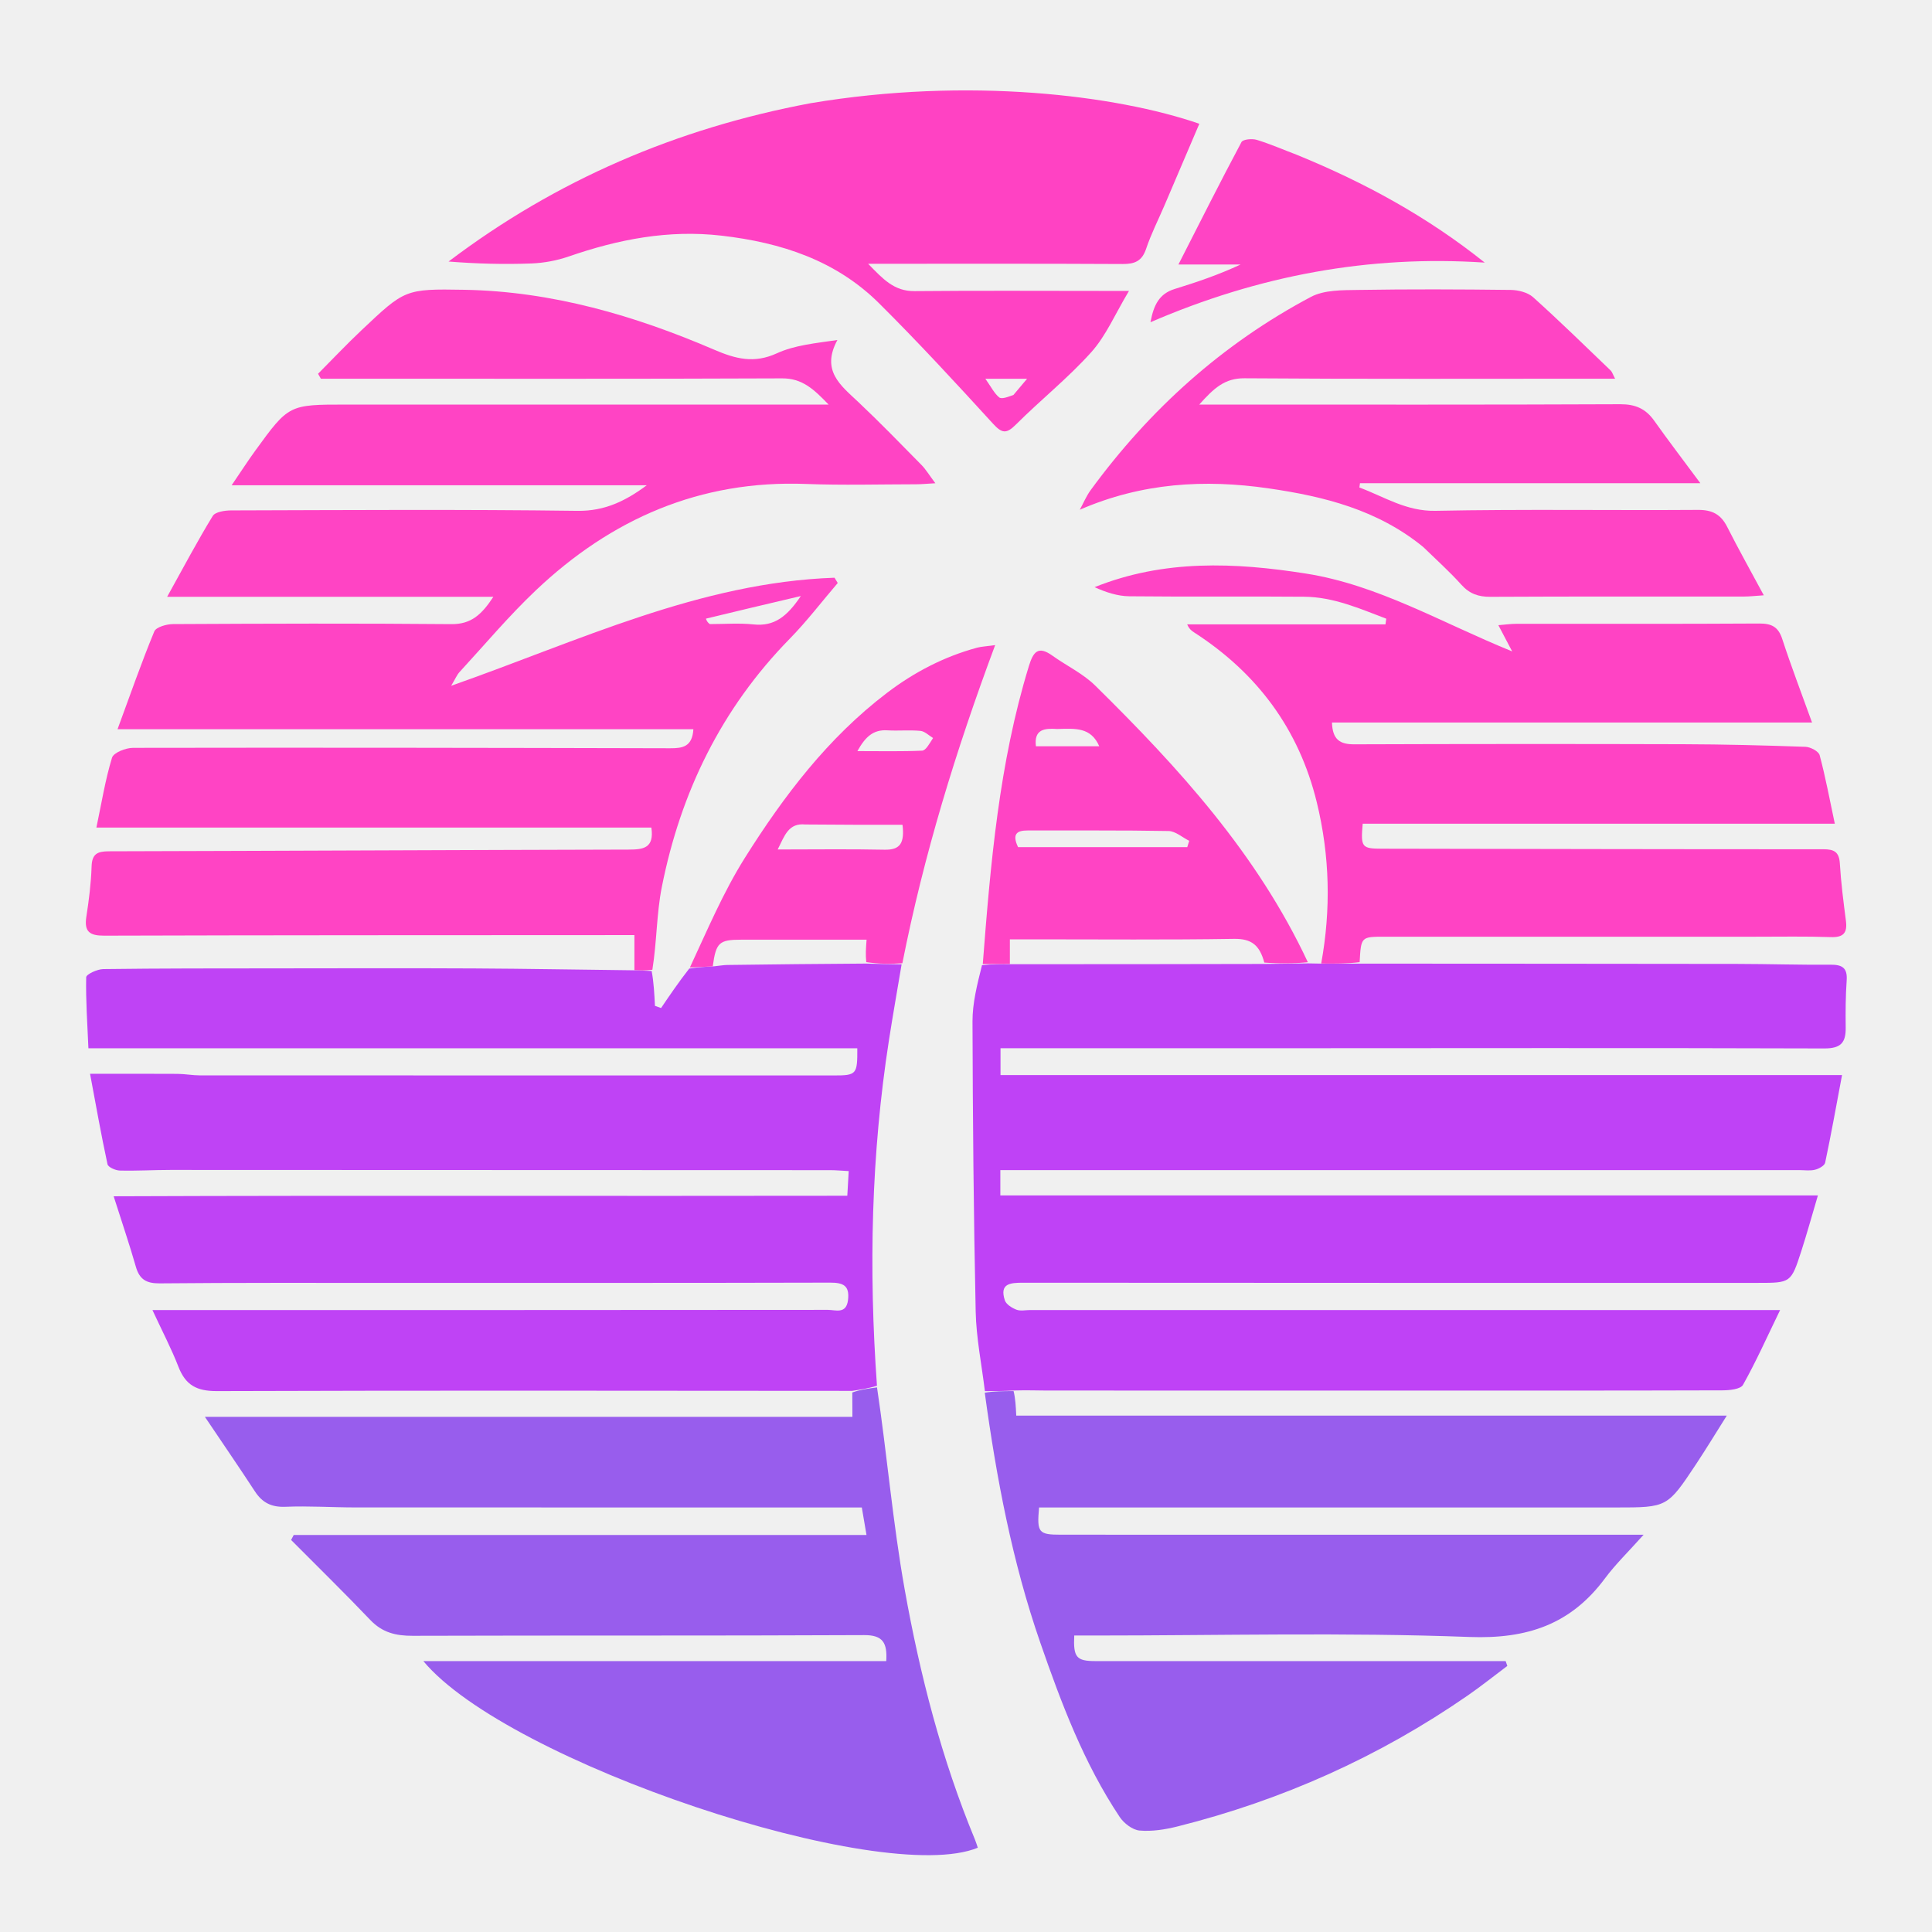
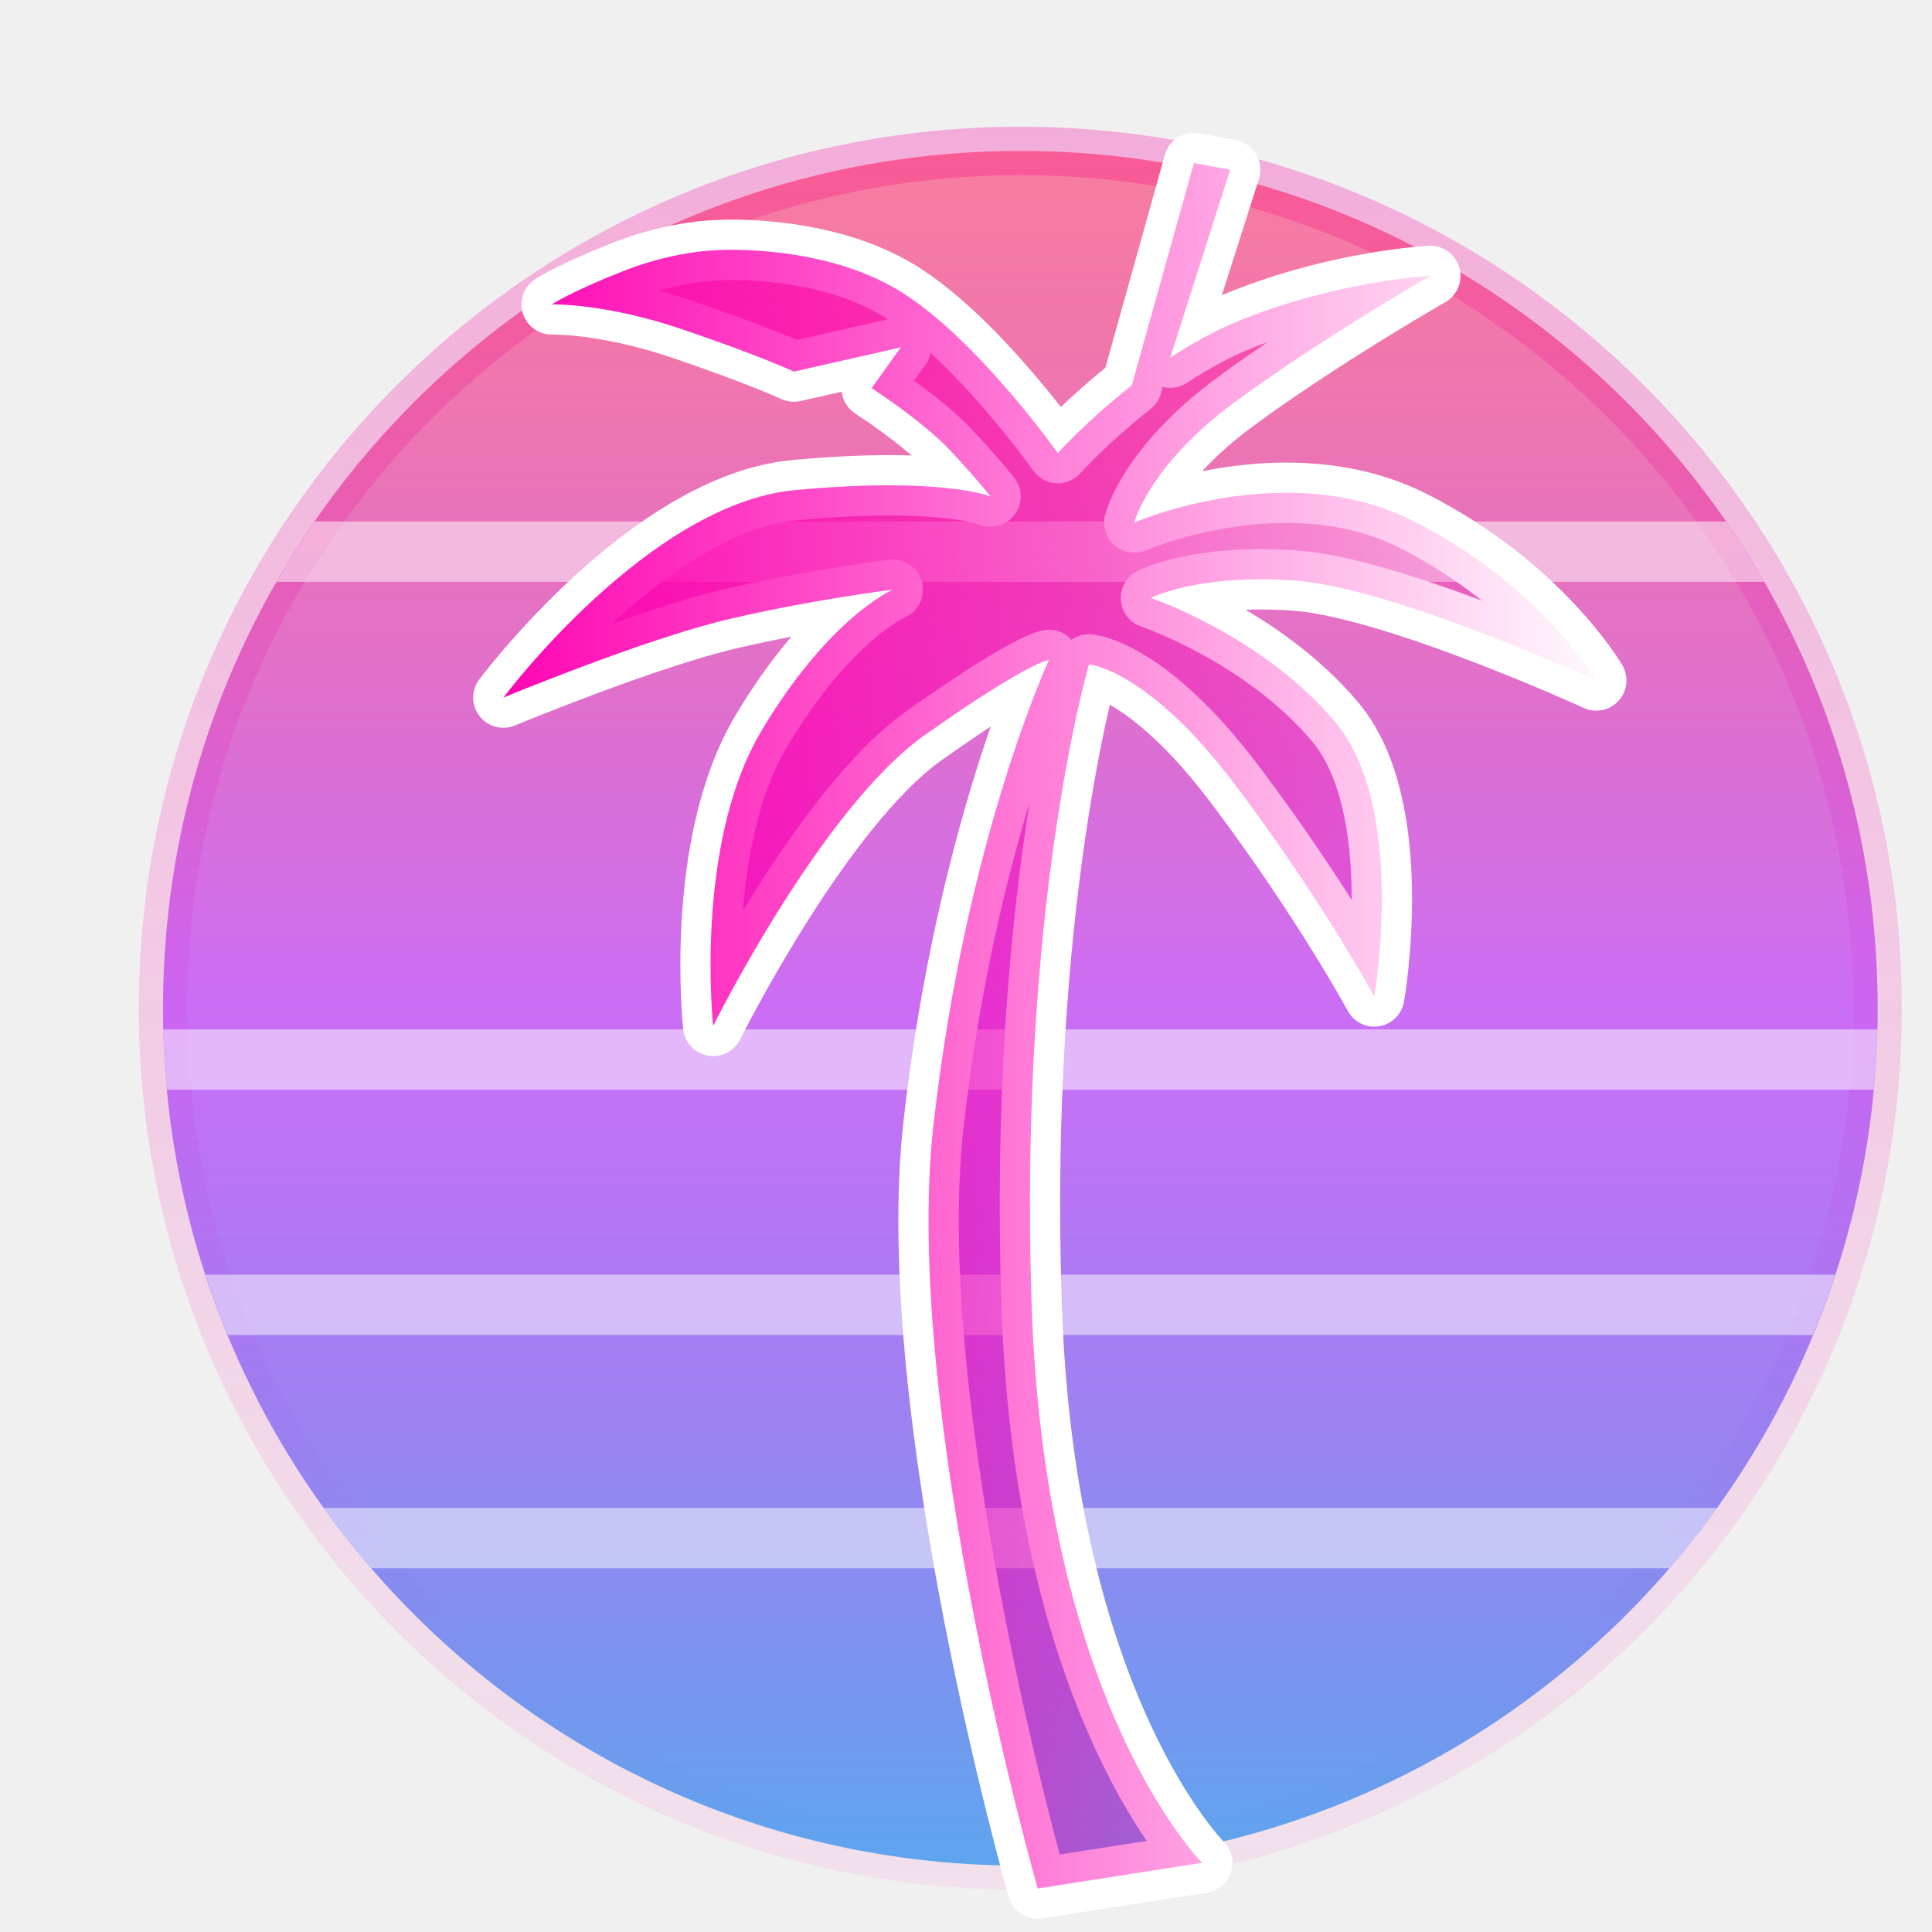
- <svg xmlns="http://www.w3.org/2000/svg" width="512" height="512" fill="none" viewBox="0 0 512 512">
-   <path fill="#bf42f6" d="M346.71 255.306c.788.006 1.577.013 3.124.059 4.006.027 7.253.015 10.501.003 33.391.022 66.783.028 100.175.078 8.174.013 16.349.279 24.522.209 3.084-.026 4.596.75 4.356 4.156-.293 4.157-.31 8.343-.259 12.513.049 3.964-1.248 5.539-5.679 5.524-48.85-.158-97.701-.071-146.552-.056-22.107.007-44.214 0-66.321 0h-5.43v7.117h223.011c-1.553 8.254-2.894 15.76-4.475 23.215-.17.802-1.666 1.617-2.685 1.87-1.312.327-2.763.099-4.155.099H265.099v6.701h216.666c-1.609 5.425-2.887 10.074-4.367 14.658-2.758 8.54-2.807 8.524-11.564 8.524-64.929 0-129.859.014-194.788-.04-3.401-.003-6.19.251-4.758 4.652.349 1.075 1.875 2.026 3.071 2.491 1.075.418 2.439.092 3.676.092l191.542.001h7.17c-3.533 7.29-6.399 13.72-9.834 19.83-.651 1.157-3.562 1.448-5.432 1.454-27.981.088-55.963.061-83.944.061-31.692 0-63.384.005-95.075-.008-2.61-.002-5.219-.124-8.53-.021-3.11.173-5.518.177-7.926.181-.849-7.032-2.289-14.051-2.44-21.098-.547-25.616-.773-51.242-.844-76.864-.014-4.88 1.228-9.763 2.52-14.927 2.88-.296 5.132-.31 7.81-.259 22.492.021 44.557-.024 67.034-.066 4.149-.049 7.886-.099 11.624-.149" />
-   <path fill="#ff44c4" d="M168.124 257.114v-9.301c-2.407 0-4.67-.001-6.933.001-44.522.025-89.044.01-133.566.146-3.858.012-5.358-1.03-4.744-5 .683-4.418 1.254-8.885 1.393-13.346.106-3.386 1.603-4.005 4.608-4.012 45.9-.11 91.801-.344 137.702-.452 3.865-.009 6.842-.344 6.032-5.831H25.546c1.39-6.599 2.354-12.681 4.138-18.513.413-1.35 3.628-2.615 5.555-2.618 47.458-.084 94.917-.01 142.375.109 3.275.008 5.855-.38 6.138-5.045H31.147c3.43-9.311 6.348-17.71 9.74-25.913.483-1.166 3.265-1.942 4.987-1.95 24.582-.124 49.165-.21 73.745.014 5.283.048 8.073-2.583 11.128-7.248h-86.45c4.35-7.835 8.002-14.753 12.077-21.412.67-1.096 3.197-1.473 4.868-1.478 30.611-.083 61.226-.291 91.832.113 7.185.094 12.719-2.619 18.321-6.774H61.385c2.592-3.805 4.355-6.546 6.268-9.178 8.88-12.216 8.896-12.209 24.069-12.21q60.991-.002 121.982-.001h5.885c-3.968-4.128-7.007-6.966-12.321-6.944-38.959.165-77.92.09-116.88.09H85.03l-.741-1.31c3.832-3.852 7.564-7.81 11.514-11.537 11.456-10.807 11.495-10.996 27.246-10.717 23.209.411 45.103 6.8 66.234 15.885 5.657 2.432 10.56 3.715 16.604.944 4.726-2.166 10.217-2.664 16.034-3.521-4.411 8.139.887 12.041 5.52 16.414 5.73 5.408 11.223 11.07 16.751 16.688 1.165 1.185 2.035 2.659 3.685 4.857-2.256.128-3.665.274-5.075.275-9.739.008-19.489.286-29.214-.085-28.045-1.07-51.592 9.244-71.602 28.209-7.152 6.778-13.525 14.379-20.212 21.643-.683.742-1.079 1.748-2.209 3.632 33.94-11.926 65.876-27.377 101.589-28.637l.859 1.395c-4.228 4.943-8.188 10.148-12.73 14.783-18.091 18.461-28.905 40.673-33.892 65.773-1.402 7.057-1.306 14.412-2.504 21.941-1.992.248-3.377.184-4.762.121m19.995-91.726c3.865.004 7.763-.315 11.585.09 5.562.589 8.92-2.178 12.525-7.52-9.134 2.152-17.144 4.039-25.139 5.988-.008.002.209.928 1.029 1.442" />
-   <path fill="#bf43f5" d="M167.719 257.136c1.79.041 3.175.105 4.979.185.569 3.091.719 6.166.87 9.24l1.623.577c2.3-3.392 4.599-6.785 7.467-10.458 2.456-.382 4.343-.483 6.573-.598 1.405-.133 2.466-.342 3.53-.356 12.08-.162 24.16-.295 36.693-.368 3.463.111 6.473.155 9.484.2-1.12 6.677-2.306 13.345-3.347 20.035-4.715 30.285-5.404 60.697-3.186 91.651-2.469.746-4.517 1.048-6.565 1.35-56.117-.025-112.236-.135-168.353.061-5.334.018-8.298-1.559-10.185-6.415-1.874-4.824-4.295-9.436-6.907-15.069h17.147c53.955 0 107.909.013 161.863-.044 2.026-.002 4.864 1.218 5.327-2.599.469-3.862-1.271-4.625-4.781-4.616-38.803.103-77.607.061-116.411.068-20.405.003-40.811-.065-61.215.125-3.545.033-5.36-1.044-6.324-4.419-1.642-5.75-3.577-11.416-5.879-18.659 65.363-.259 129.677-.027 194.424-.144l.372-6.533c-1.901-.099-3.398-.244-4.896-.245-58.283-.032-116.565-.056-174.848-.06-4.48 0-8.964.279-13.439.163-1.138-.029-3.078-.897-3.247-1.681-1.676-7.766-3.056-15.595-4.624-23.961 8.433 0 15.808-.031 23.182.02 1.998.014 3.995.4 5.992.401 55.964.023 111.928.02 167.892.017 6.075 0 6.307-.256 6.266-7.198H23.431c-.284-6.643-.72-12.739-.592-18.823.016-.786 2.94-2.144 4.53-2.165 15.149-.197 30.3-.177 45.45-.191 17.623-.016 35.248-.072 52.871.018 13.876.07 27.75.335 42.029.491" />
-   <path fill="#985ded" d="M225.868 369.021c2.02-.729 4.068-1.031 6.551-1.351 2.672 17.851 4.169 35.853 7.334 53.556 4.047 22.64 9.785 44.94 18.63 66.298.29.699.498 1.433.742 2.142-25.39 10.452-124.622-22.609-146.929-49.453h122.669c.302-4.81-.85-6.915-5.85-6.891-39.883.193-79.768.055-119.652.182-4.441.014-8.036-.845-11.208-4.17-6.87-7.203-13.99-14.166-21.008-21.228l.69-1.319H229.63l-1.24-7.289h-5.726c-42.821 0-85.642.011-128.464-.013-6.18-.003-12.371-.428-18.537-.173-3.704.154-6.14-1.066-8.104-4.073-4.111-6.292-8.367-12.489-13.256-19.755h171.593c0-2.433 0-4.234-.027-6.463m35.103.062c2.442-.418 4.85-.422 7.641-.431.482 1.987.581 3.979.706 6.499H457.62c-3.126 4.951-5.544 8.946-8.123 12.835-7.64 11.521-7.665 11.508-21.226 11.509l-147.5.003h-5.407c-.602 6.688-.15 7.214 5.824 7.214q73.75.004 147.5.004h6.891c-4.048 4.533-7.454 7.812-10.233 11.556-9.047 12.19-20.575 16.124-35.967 15.542-33.039-1.25-66.159-.384-99.246-.384h-5.45c-.275 5.77.583 6.774 5.594 6.776 34.478.012 68.957.006 103.435.007h5.302l.443 1.274c-3.495 2.62-6.91 5.358-10.5 7.842-23.505 16.265-49.192 27.744-76.893 34.696-3.263.819-6.763 1.374-10.069 1.085-1.874-.164-4.144-1.915-5.266-3.597-9.503-14.258-15.474-30.133-21.055-46.227-7.418-21.394-11.59-43.465-14.702-66.203" />
-   <path fill="#ff43c4" d="M360.319 254.985c-3.232.395-6.479.407-10.189.359 2.612-14.328 2.295-28.523-1.162-42.703-4.74-19.439-15.808-34.254-32.502-45.039-.639-.413-1.27-.839-1.852-2.137h52.547l.213-1.506c-7.026-2.665-13.978-5.752-21.733-5.819-15.455-.136-30.914.047-46.369-.12-3.092-.034-6.173-1.044-9.202-2.411 18.374-7.385 37.172-6.583 56.061-3.6 19.128 3.021 35.771 12.957 54.614 20.622l-3.662-6.95c1.846-.148 3.252-.359 4.658-.36 21.485-.021 42.97.048 64.454-.082 3.262-.019 5.062.848 6.121 4.101 2.319 7.128 5.012 14.134 7.891 22.129h-127.22c.144 4.537 2.105 5.796 5.897 5.783q43.588-.154 87.175-.028c10.803.031 21.607.309 32.402.688 1.327.047 3.486 1.183 3.763 2.215 1.549 5.774 2.638 11.671 4.021 18.169H361.127c-.548 6.29-.254 6.61 5.207 6.619 38.949.061 77.898.158 116.847.146 2.863-.001 4.211.672 4.397 3.772.304 5.076.956 10.136 1.609 15.183.414 3.199-.637 4.443-4.005 4.328-6.635-.228-13.283-.105-19.926-.106q-49.152-.005-98.304.001c-6.266.001-6.266.007-6.633 6.746" />
-   <path fill="#ff42c3" d="M214.837 27.347c41.832-7.02 81.069-2.12 103 5.453-3.084 7.222-6.153 14.42-9.231 21.612-1.64 3.833-3.549 7.574-4.869 11.513-1.091 3.256-2.992 4.06-6.217 4.042-22.092-.119-44.185-.062-67.454-.062 3.94 4.046 6.873 7.296 12.308 7.245 16.689-.157 33.381-.056 50.072-.055h6.745c-3.661 6.1-6.056 11.84-9.975 16.217-6.139 6.856-13.44 12.659-19.972 19.184-2.516 2.514-3.687 2.416-6.101-.229-9.873-10.813-19.809-21.593-30.196-31.908-11.454-11.376-25.983-16.088-41.742-17.908-14.011-1.618-27.312.965-40.451 5.507a34.7 34.7 0 0 1-9.886 1.86c-7.248.275-14.513.085-21.995-.508 28.501-21.58 60.452-35.31 95.964-41.963m53.746 77.311 3.605-4.283h-11.056c1.525 2.155 2.339 3.846 3.653 4.931.643.531 2.216-.065 3.798-.648" />
-   <path fill="#ff44c4" d="M377.152 144.943c-12.092-9.869-26.287-13.386-40.919-15.513-16.956-2.465-33.583-1.51-50.074 5.653.952-1.742 1.722-3.617 2.884-5.206 15.646-21.395 34.923-38.76 58.357-51.192 3.545-1.881 8.365-1.78 12.607-1.849 13.445-.22 26.898-.165 40.345-.002 2.017.024 4.514.652 5.947 1.938 7.01 6.292 13.741 12.894 20.545 19.414.386.37.542.98 1.172 2.175h-5.468c-30.918 0-61.837.116-92.753-.114-5.213-.039-8.095 2.606-11.98 6.969h6.295c35.092-.001 70.184.065 105.275-.091 4.005-.018 6.738 1.186 8.994 4.365 3.728 5.252 7.642 10.372 12.234 16.566h-90.207l-.153 1.134c6.582 2.444 12.387 6.339 20.175 6.183 23.179-.463 46.374-.087 69.561-.245 3.754-.026 6.054 1.177 7.725 4.48 2.979 5.887 6.211 11.646 9.711 18.154-2.304.15-3.753.325-5.203.326-22.415.017-44.831-.042-67.246.074-3.19.016-5.54-.802-7.705-3.211-3.093-3.441-6.561-6.545-10.119-10.008M267.626 255.455a972 972 0 0 1-7.18.028c2.056-26.604 4.319-53.217 12.215-78.952 1.17-3.813 2.458-5.484 6.241-2.773 3.757 2.69 8.105 4.741 11.346 7.934 22.076 21.743 42.878 44.52 56.347 73.308-3.623.356-7.36.406-11.542.092-1.222-4.579-3.365-6.359-8.021-6.284-17.697.286-35.402.122-53.104.126h-6.302zm2.176-30.951h44.834l.519-1.678c-1.826-.906-3.637-2.562-5.479-2.597-12.466-.234-24.937-.104-37.407-.144-2.831-.009-4.108.992-2.467 4.419m10.378-31.312c-3.285-.223-6.209-.007-5.651 4.577h16.788c-2.211-5.078-6.298-4.716-11.137-4.577m-41.043 62.082c-3.21.24-6.22.195-9.566-.301-.214-2.054-.093-3.657.08-5.95-11.47 0-22.329-.006-33.188.003-5.917.004-6.716.761-7.574 7.07-1.888.101-3.775.202-6.063.302 4.551-9.736 8.81-19.906 14.604-29.11 10.304-16.372 21.983-31.76 37.616-43.656 7.217-5.492 15.096-9.592 23.847-11.977 1.13-.308 2.333-.345 4.833-.691-10.43 27.968-18.906 55.583-24.589 84.31m-25.72-36.778c-4.442-.439-5.459 2.888-7.32 6.624 9.882 0 19.096-.135 28.302.061 4.188.089 5.338-1.767 4.777-6.598-8.393 0-16.684 0-25.759-.087m33.855-22.914c-1.112-.66-2.178-1.777-3.343-1.89-2.903-.28-5.86.032-8.779-.147-3.761-.229-5.839 1.749-7.932 5.507 6.203 0 11.685.126 17.15-.12.95-.043 1.829-1.662 2.904-3.35m96.491-154.518c17.922 7.326 34.473 16.35 49.706 28.527-30.671-2.027-59.888 3.402-88.579 15.8.855-4.673 2.395-7.566 6.408-8.806 5.86-1.811 11.674-3.77 17.472-6.488h-16.478c5.867-11.505 11.161-22.041 16.71-32.442.395-.74 2.807-.966 4.029-.597 3.534 1.07 6.939 2.564 10.732 4.006" />
+ <svg xmlns="http://www.w3.org/2000/svg" xmlns:xlink="http://www.w3.org/1999/xlink" width="512" height="512" fill="none" viewBox="0 0 512 512" version="1.1" id="svg7">
+   <defs id="defs7">
+     <linearGradient id="linearGradient24">
+       <stop style="stop-color:#f71baa;stop-opacity:0.566;" offset="0" id="stop24" />
+       <stop style="stop-color:#fa87d4;stop-opacity:0.25;" offset="1" id="stop25" />
+     </linearGradient>
+     <rect x="22.627" y="402.768" width="521.34" height="248.949" id="rect24" />
+     <linearGradient id="linearGradient1">
+       <stop style="stop-color:#fe00b1;stop-opacity:1;" offset="0" id="stop1" />
+       <stop style="stop-color:#fe00b1;stop-opacity:0;" offset="1" id="stop2" />
+     </linearGradient>
+     <linearGradient id="linearGradient11">
+       <stop style="stop-color:#ff0950;stop-opacity:0.5;" offset="0" id="stop11" />
+       <stop style="stop-color:#bf42f6;stop-opacity:0.75;" offset="0.496" id="stop20" />
+       <stop style="stop-color:#5da5ed;stop-opacity:1;" offset="1" id="stop12" />
+     </linearGradient>
+     <linearGradient xlink:href="#linearGradient11" id="linearGradient12" x1="270.4" y1="40" x2="270.4" y2="494.4" gradientUnits="userSpaceOnUse" spreadMethod="reflect" />
+     <linearGradient xlink:href="#linearGradient1" id="linearGradient2" x1="125.402" y1="271.834" x2="431.024" y2="271.834" gradientUnits="userSpaceOnUse" />
+     <linearGradient xlink:href="#linearGradient24" id="linearGradient25" x1="270.4" y1="33.584" x2="270.4" y2="500.816" gradientUnits="userSpaceOnUse" />
+   </defs>
+   <circle style="fill:url(#linearGradient12);fill-opacity:1;stroke-width:12.832;stroke-opacity:0.566;paint-order:stroke fill markers;stroke:url(#linearGradient25)" id="path8" cx="270.4" cy="267.2" r="227.2" />
+   <path id="rect1-3" style="fill:#ffffff;fill-opacity:0.5;stroke:none;stroke-width:16;stroke-dasharray:none;stroke-opacity:1;paint-order:stroke fill markers" d="M 83.373 138.199 A 227.2 227.2 0 0 0 73.293 154.199 L 467.506 154.199 A 227.2 227.2 0 0 0 457.426 138.199 L 83.373 138.199 z " />
+   <path style="fill:#ff2bd5;fill-opacity:1;stroke-width:13.374;stroke-opacity:0.416;paint-order:stroke fill markers" d="m 235.891,496.106 -9.617,-52.043" id="path9" />
+   <path id="rect1-2" style="fill:#ffffff;fill-opacity:0.5;stroke:none;stroke-width:16;stroke-dasharray:none;stroke-opacity:1;paint-order:stroke fill markers" d="M 85.764 399.6 A 227.2 227.2 0 0 0 98.359 415.6 L 442.439 415.6 A 227.2 227.2 0 0 0 455.035 399.6 L 85.764 399.6 z " />
+   <path id="rect1-2-5" style="fill:#ffffff;fill-opacity:0.5;stroke:none;stroke-width:16;stroke-dasharray:none;stroke-opacity:1;paint-order:stroke fill markers" d="M 54.447 337.801 A 227.2 227.2 0 0 0 60.352 353.801 L 480.447 353.801 A 227.2 227.2 0 0 0 486.352 337.801 L 54.447 337.801 z " />
+   <path id="rect1" style="fill:#ffffff;fill-opacity:0.5;stroke:none;stroke-width:16;stroke-dasharray:none;stroke-opacity:1;paint-order:stroke fill markers" d="M 43.268 272.801 A 227.2 227.2 0 0 0 44.229 288.801 L 496.57 288.801 A 227.2 227.2 0 0 0 497.531 272.801 L 43.268 272.801 z " />
+   <path id="path15" style="fill:url(#linearGradient2);fill-opacity:1;stroke:#ffffff;stroke-width:16;stroke-linejoin:round;stroke-dasharray:none;stroke-dashoffset:0;stroke-opacity:1;paint-order:stroke fill markers" d="M 316.4 43.199 C 316.4 43.199 305.47 82.296 299.934 102.139 C 288.108 111.408 280.33 120.082 280.33 120.082 C 280.33 120.082 258.976 89.819 238.611 77.232 C 218.247 64.646 190.801 66.268 190.801 66.268 C 190.801 66.268 179.4 66.268 165.6 71.668 C 151.8 77.068 146.199 80.668 146.199 80.668 C 146.199 80.668 160.201 80.268 180.801 87.268 C 201.401 94.268 210.4 98.469 210.4 98.469 L 238.699 92.068 L 231 102.869 C 231 102.869 244.501 111.569 251.801 119.369 C 259.101 127.169 262.5 131.568 262.5 131.568 C 262.5 131.568 249.801 126.269 210.801 129.869 C 171.801 133.469 133.4 184.869 133.4 184.869 C 133.4 184.869 170.999 169.268 193.199 164.068 C 215.399 158.868 236.6 156.268 236.6 156.268 C 236.6 156.268 219.801 163.468 201.801 193.668 C 183.801 223.868 189 271.869 189 271.869 C 189 271.869 217.6 214.269 245 194.869 C 272.4 175.469 278 174.869 278 174.869 C 278 174.869 256 222.069 247.4 297.869 C 238.8 373.669 275 500.469 275 500.469 L 318.6 493.668 C 318.6 493.668 277 452.468 273.4 346.068 C 269.8 239.668 288.6 176.068 288.6 176.068 C 288.6 176.068 304.2 177.268 327.4 208.068 C 350.6 238.868 364.199 264.068 364.199 264.068 C 364.199 264.068 373.001 214.068 353.801 191.268 C 334.601 168.468 305 158.469 305 158.469 C 305 158.469 317.5 151.969 343.4 153.869 C 369.3 155.769 423.025 180.328 423.025 180.328 C 423.025 180.328 408.6 155.437 374.801 138.184 C 341.001 120.93 300.6 138.469 300.6 138.469 C 300.6 138.469 304.372 123.476 327.141 106.646 C 349.909 89.817 379.043 73.131 379.043 73.131 C 379.043 73.131 355.002 74.263 328.697 84.869 C 322.152 87.508 315.87 91.013 310.125 94.791 L 326 45 L 316.4 43.199 z " />
</svg>
